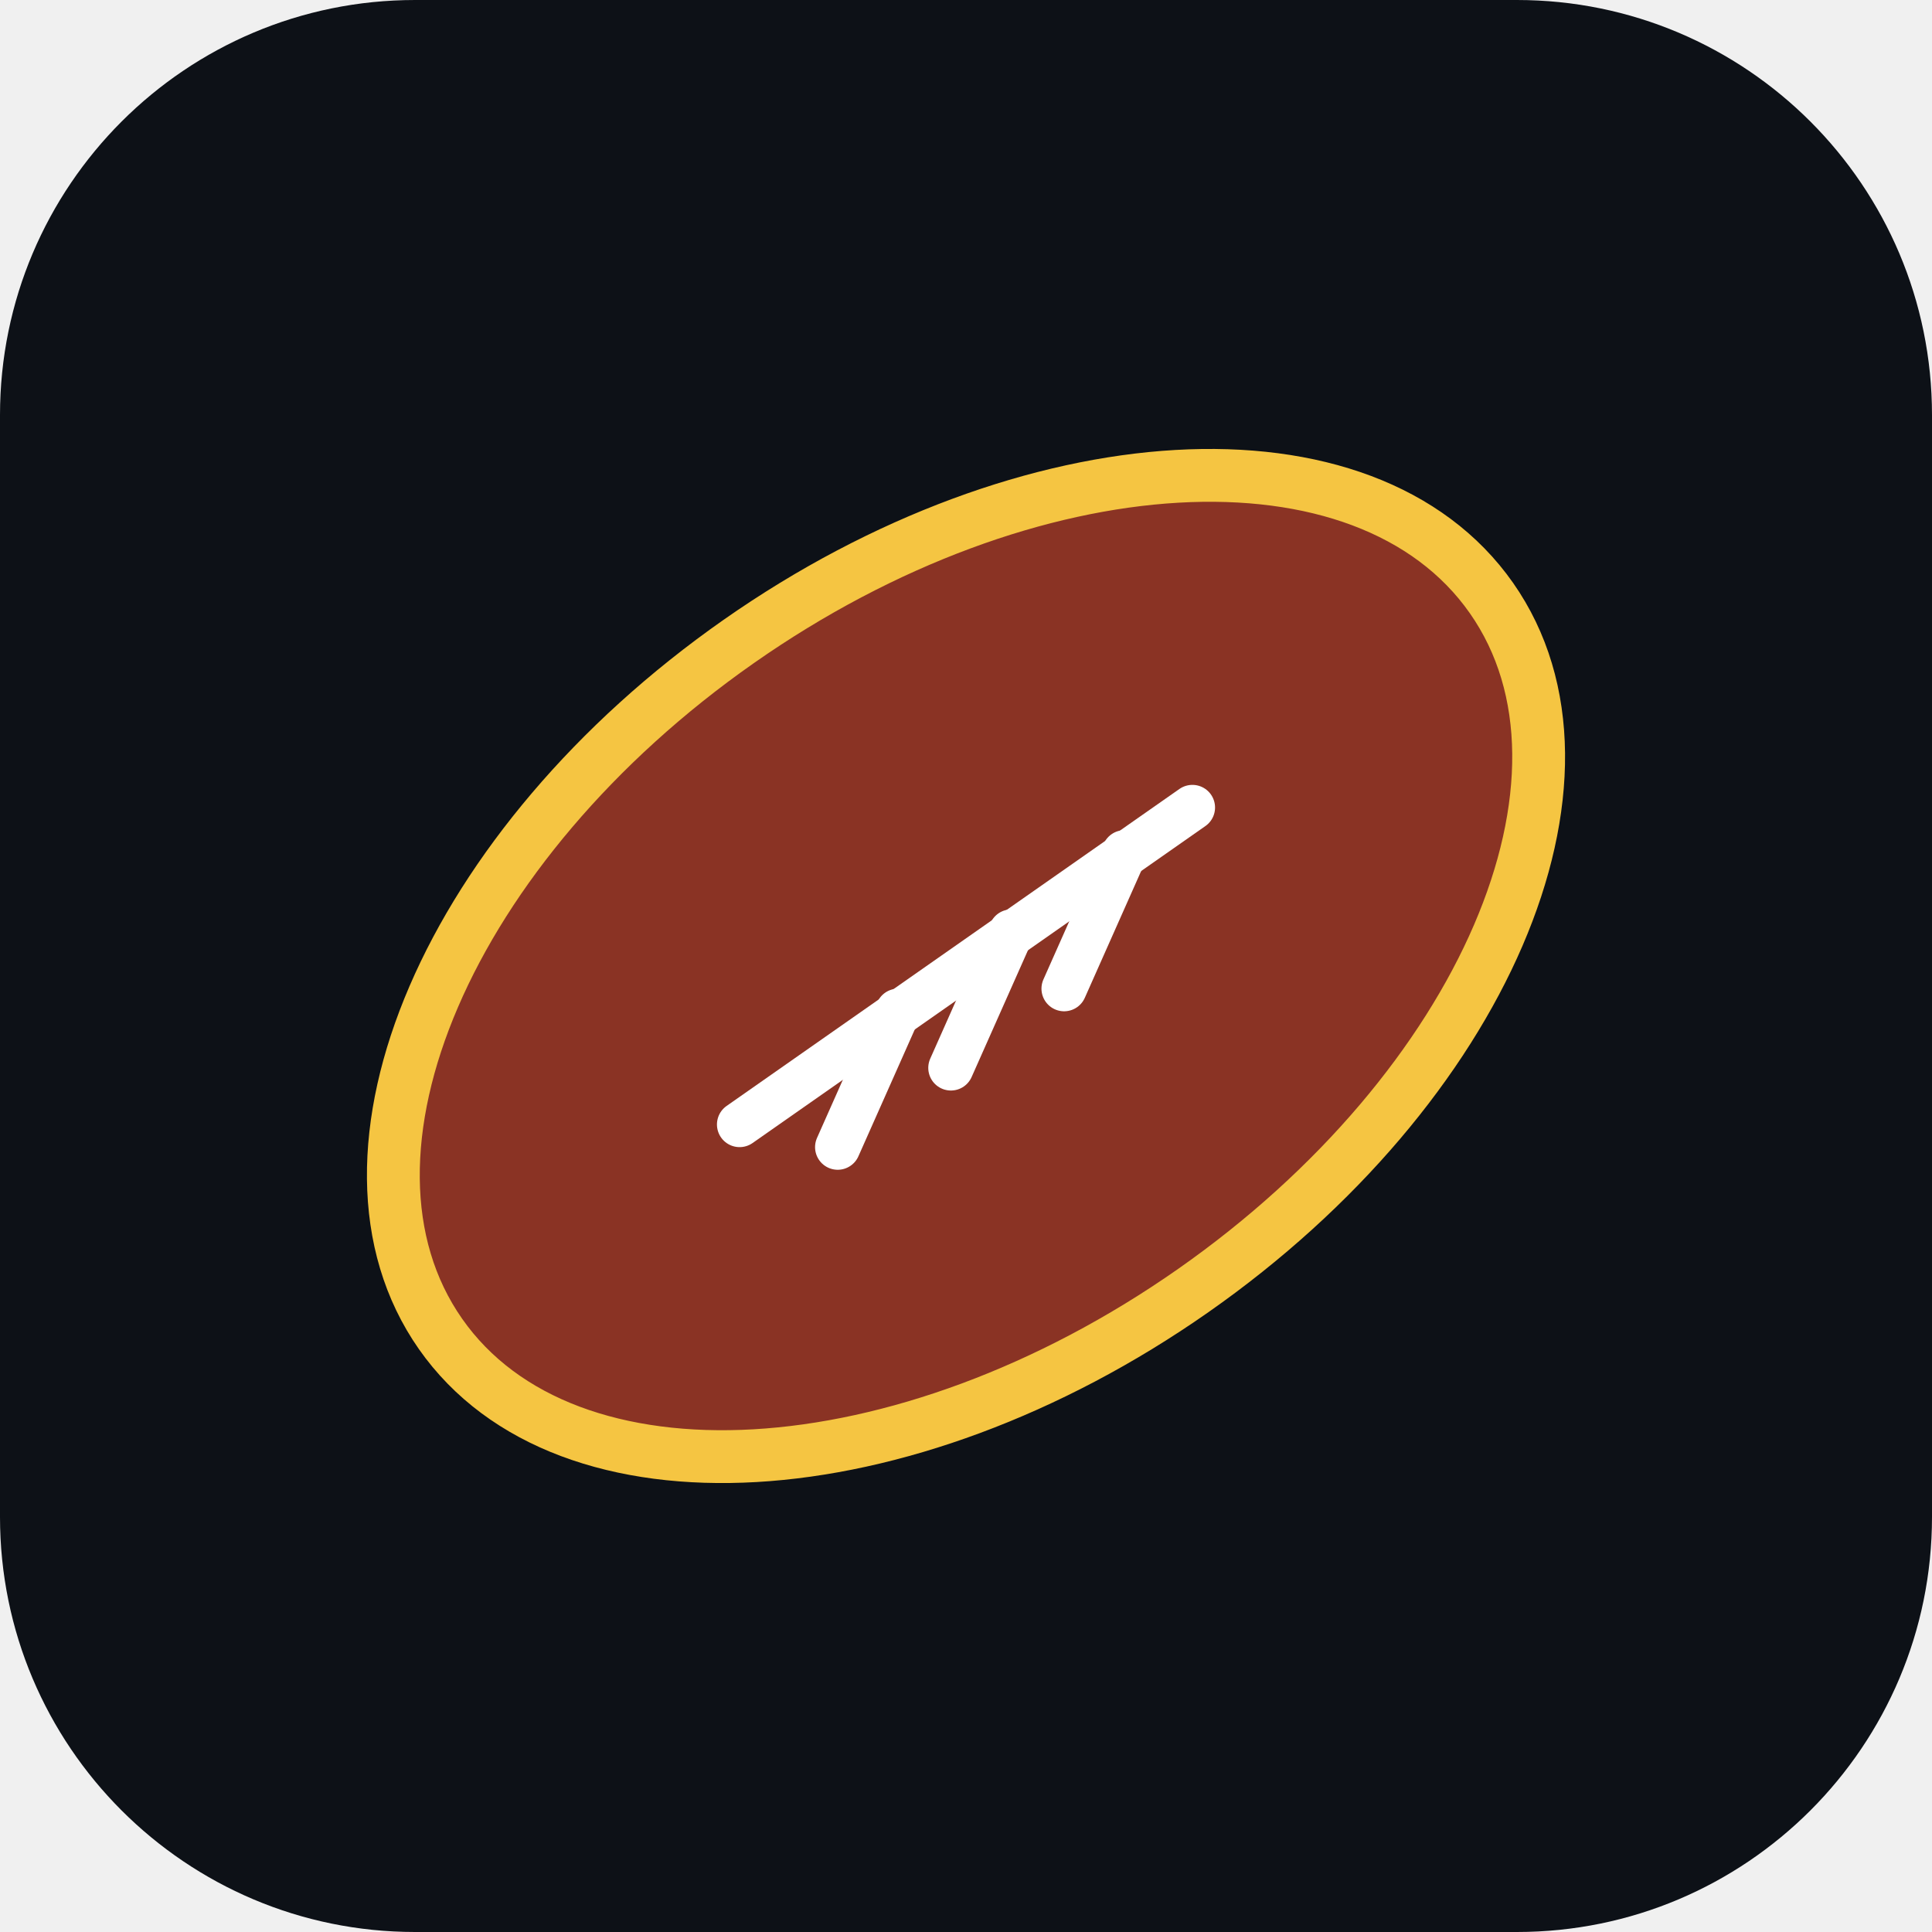
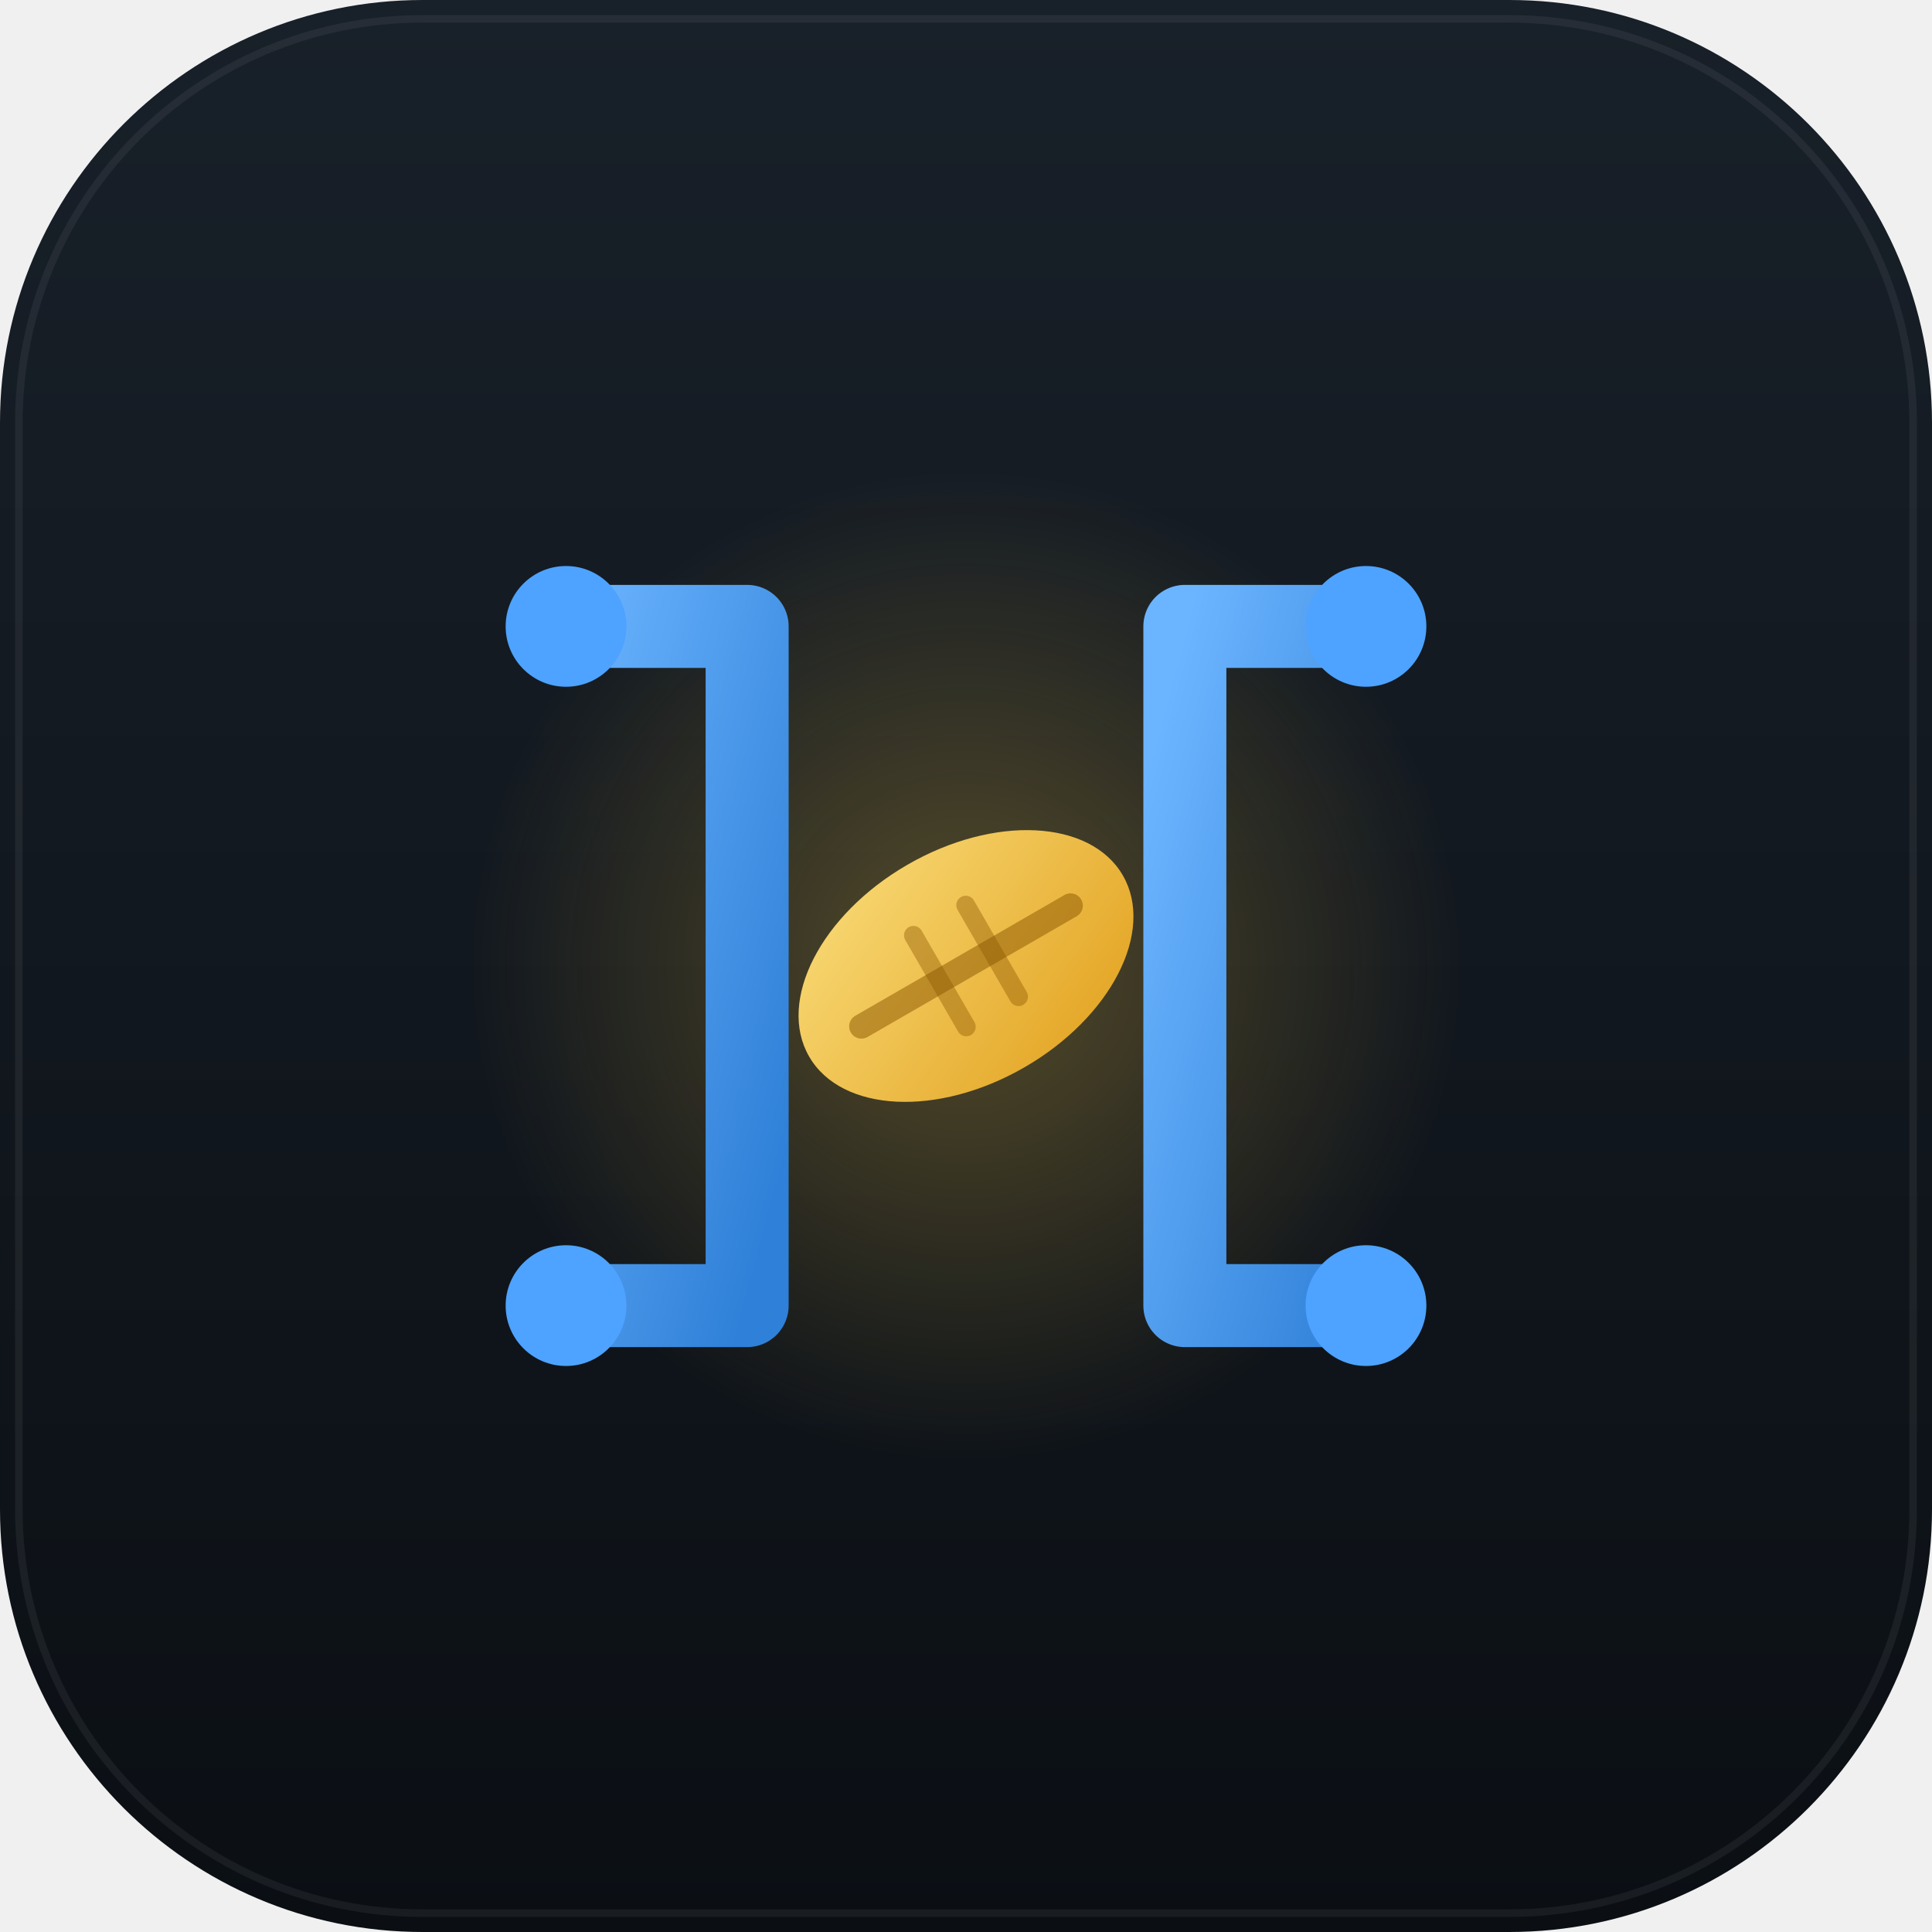
<svg xmlns="http://www.w3.org/2000/svg" viewBox="0 0 512 512">
-   <rect width="512" height="512" rx="110" fill="#0d1117" />
-   <ellipse cx="256" cy="256" rx="170" ry="105" transform="rotate(-35 256 256)" fill="#8a3324" stroke="#f5c542" stroke-width="14" />
-   <g stroke="#ffffff" stroke-width="12" stroke-linecap="round">
-     <line x1="196" y1="298" x2="316" y2="214" />
-     <line x1="222" y1="304" x2="238" y2="268" />
-     <line x1="252" y1="283" x2="268" y2="247" />
-     <line x1="282" y1="262" x2="298" y2="226" />
+   <defs>
+     <linearGradient id="bg" x1="0" y1="0" x2="0" y2="1">
+       <stop offset="0" stop-color="#182029" />
+       <stop offset="1" stop-color="#0b0f14" />
+     </linearGradient>
+     <linearGradient id="arm" x1="0" y1="0" x2="1" y2="1">
+       <stop offset="0" stop-color="#6bb4ff" />
+       <stop offset="1" stop-color="#2f80d8" />
+     </linearGradient>
+     <linearGradient id="ball" x1="0.15" y1="0" x2="0.85" y2="1">
+       <stop offset="0" stop-color="#f8d873" />
+       <stop offset="1" stop-color="#e3a423" />
+     </linearGradient>
+     <radialGradient id="glow" cx="0.5" cy="0.5" r="0.5">
+       <stop offset="0" stop-color="#f5c542" stop-opacity="0.30" />
+       <stop offset="1" stop-color="#f5c542" stop-opacity="0" />
+     </radialGradient>
+   </defs>
+   <rect width="512" height="512" rx="112" fill="url(#bg)" />
+   <rect x="5" y="5" width="502" height="502" rx="107" fill="none" stroke="#ffffff" stroke-opacity="0.06" stroke-width="2" />
+   <circle cx="256" cy="256" r="132" fill="url(#glow)" />
+   <g fill="none" stroke="url(#arm)" stroke-width="22" stroke-linecap="round" stroke-linejoin="round">
+     <path d="M150 166 H198 V346 H150" />
+     <path d="M198 256 H236" />
+     <path d="M362 166 H314 V346 H362" />
+     <path d="M314 256 H276" />
+   </g>
+   <g fill="#4da3ff">
+     <circle cx="150" cy="166" r="16" />
+     <circle cx="150" cy="346" r="16" />
+     <circle cx="362" cy="166" r="16" />
+     <circle cx="362" cy="346" r="16" />
+   </g>
+   <g transform="rotate(-30 256 256)">
+     <ellipse cx="256" cy="256" rx="48" ry="31" fill="url(#ball)" />
+     <line x1="224" y1="256" x2="288" y2="256" stroke="#8a5600" stroke-opacity="0.5" stroke-width="6.5" stroke-linecap="round" />
+     <line x1="248" y1="242" x2="248" y2="270" stroke="#8a5600" stroke-opacity="0.4" stroke-width="5" stroke-linecap="round" />
+     <line x1="264" y1="242" x2="264" y2="270" stroke="#8a5600" stroke-opacity="0.4" stroke-width="5" stroke-linecap="round" />
  </g>
</svg>
